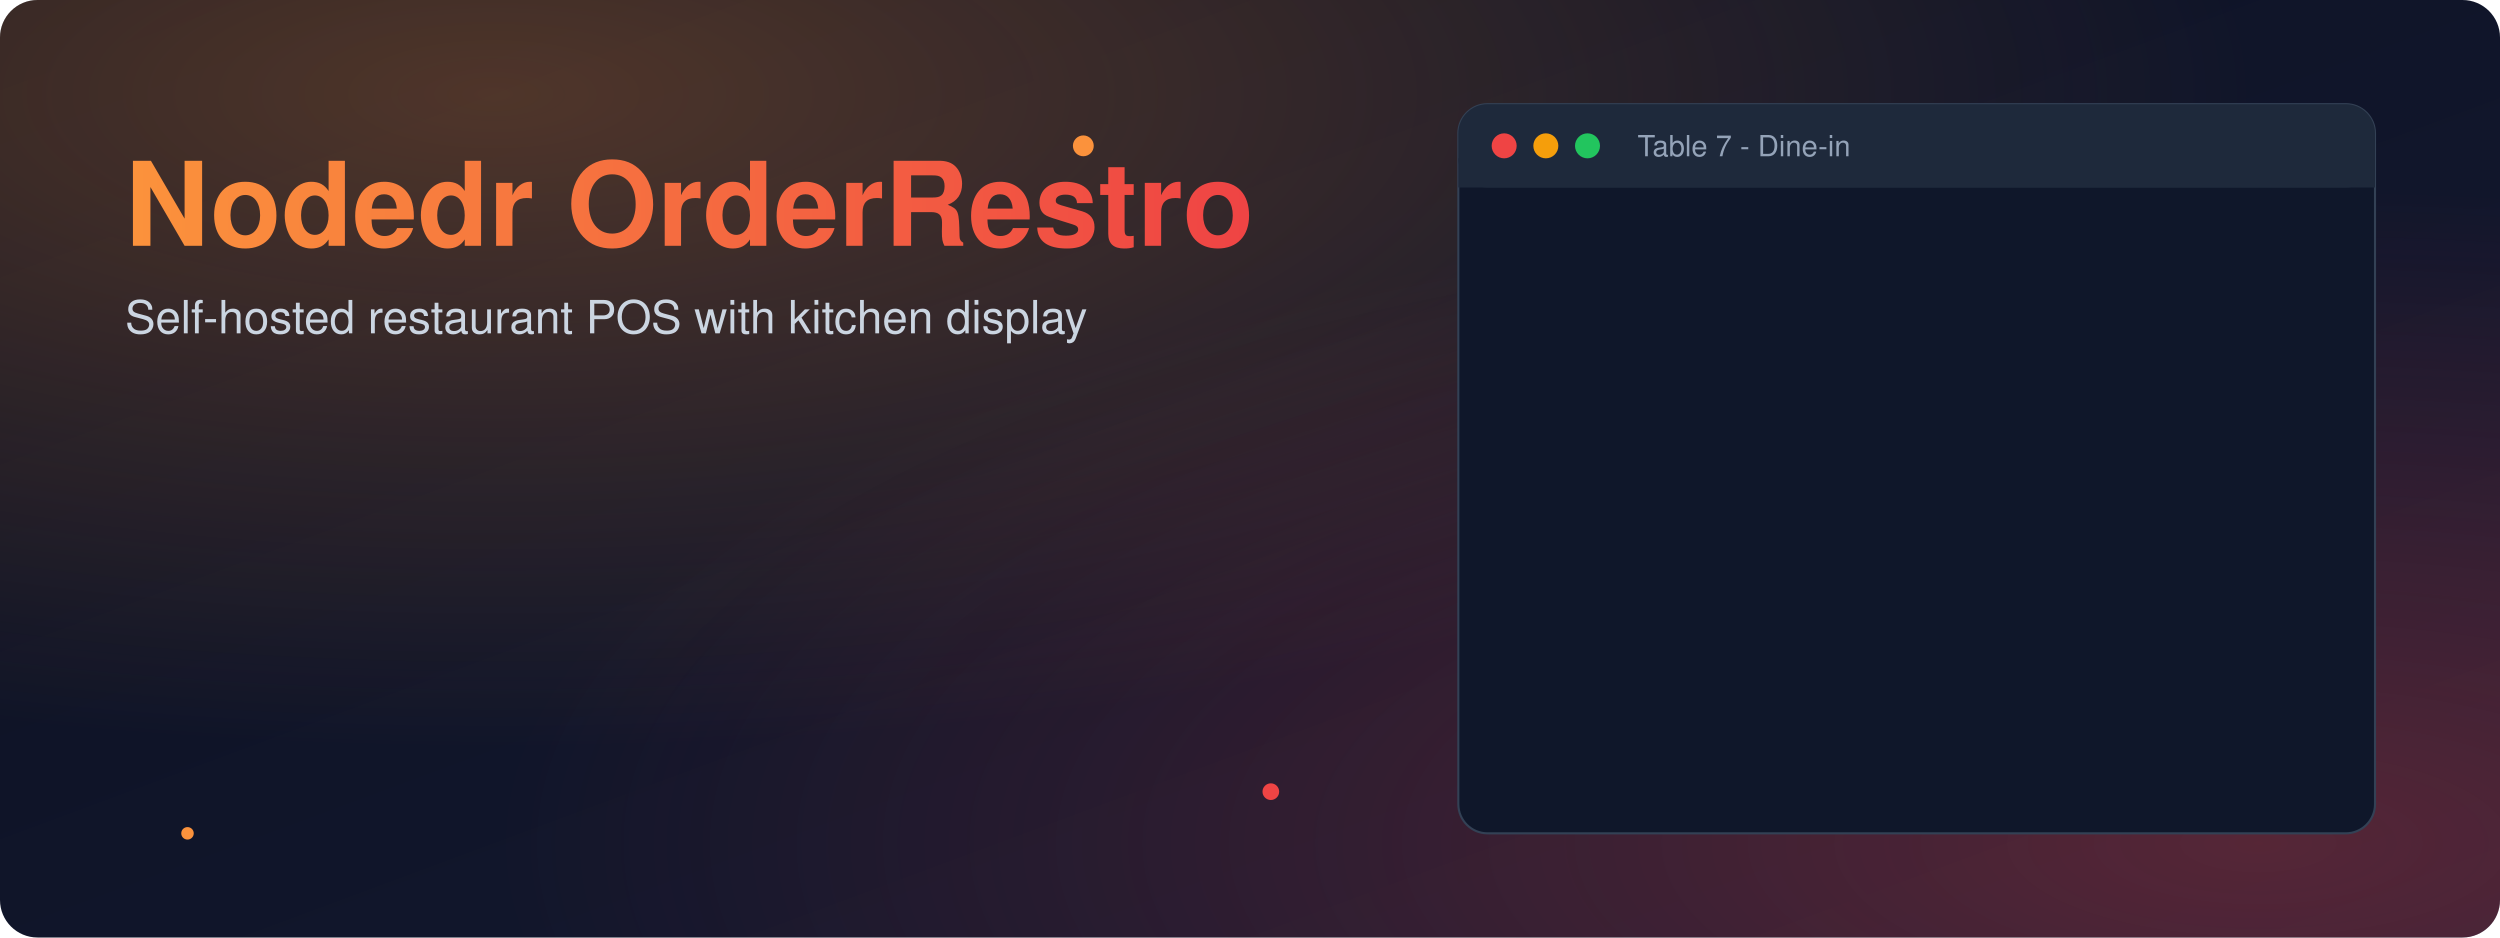
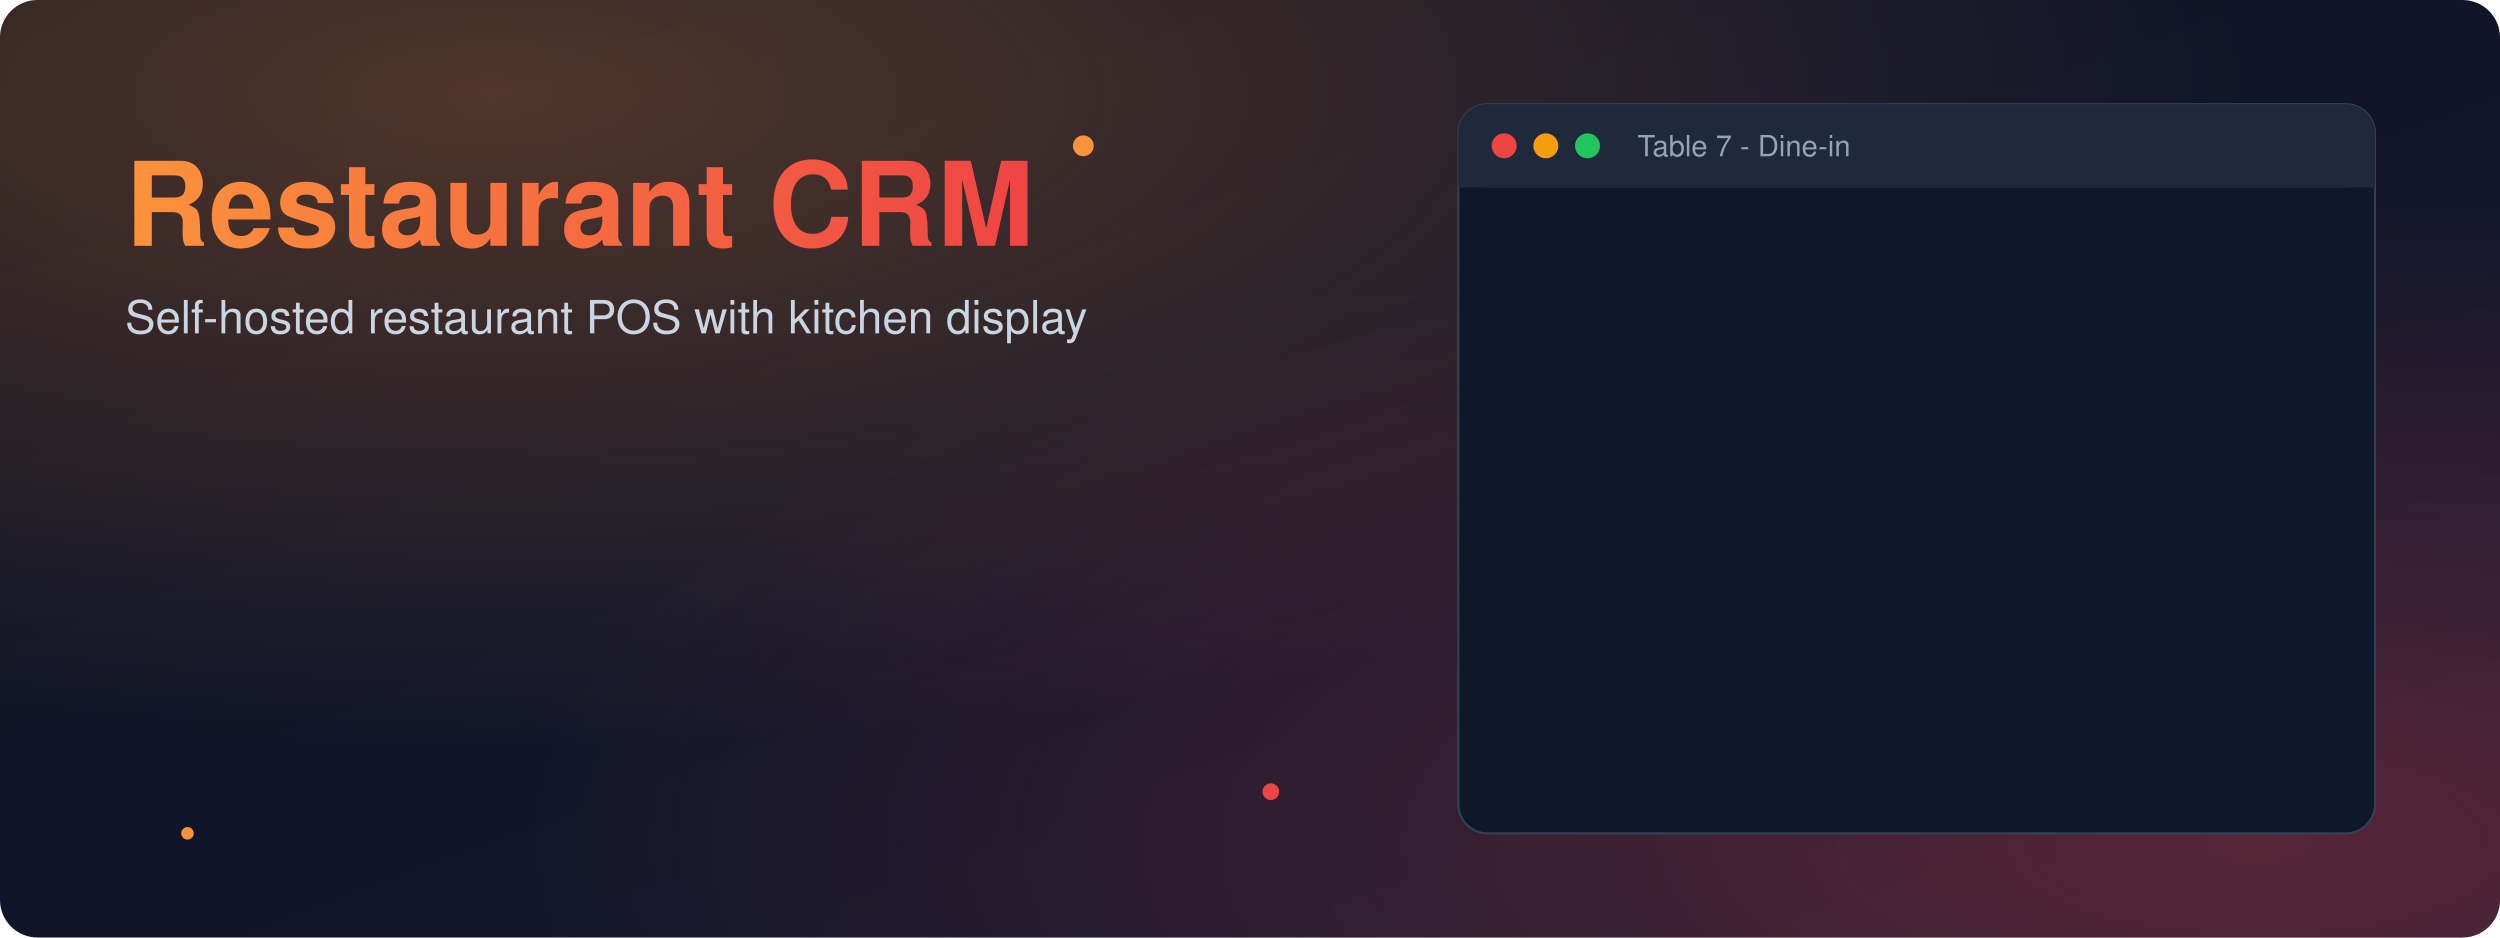
- <svg xmlns="http://www.w3.org/2000/svg" width="1200" height="450" viewBox="0 0 1200 450" role="img" aria-label="Nodedr OrderRestro - Self-hosted restaurant POS with kitchen display">
+ <svg xmlns="http://www.w3.org/2000/svg" width="1200" height="450" viewBox="0 0 1200 450" role="img" aria-label="Restaurant CRM - Self-hosted restaurant POS with kitchen display">
  <style>@media (prefers-reduced-motion: reduce){*{animation:none!important;opacity:1!important}}@keyframes typ{0%,3.00%{width:0}17.00%,93%{width:642px}100%{width:0}}@keyframes c0{0%,18.00%{opacity:0;transform:translateY(6px)}20.00%,93.00%{opacity:1;transform:translateY(0)}100%{opacity:0;transform:translateY(0)}}@keyframes c1{0%,21.00%{opacity:0;transform:translateY(6px)}23.00%,93.00%{opacity:1;transform:translateY(0)}100%{opacity:0;transform:translateY(0)}}@keyframes c2{0%,24.00%{opacity:0;transform:translateY(6px)}26.00%,93.00%{opacity:1;transform:translateY(0)}100%{opacity:0;transform:translateY(0)}}@keyframes c3{0%,27.00%{opacity:0;transform:translateY(6px)}29.00%,93.00%{opacity:1;transform:translateY(0)}100%{opacity:0;transform:translateY(0)}}@keyframes lic{0%,38.00%{opacity:0;transform:translateY(6px)}40.00%,93.00%{opacity:1;transform:translateY(0)}100%{opacity:0;transform:translateY(0)}}@keyframes r0{0%,12.00%{opacity:0;transform:translateY(6px)}14.00%,93.00%{opacity:1;transform:translateY(0)}100%{opacity:0;transform:translateY(0)}}@keyframes r1{0%,19.00%{opacity:0;transform:translateY(6px)}21.00%,93.00%{opacity:1;transform:translateY(0)}100%{opacity:0;transform:translateY(0)}}@keyframes r2{0%,26.00%{opacity:0;transform:translateY(6px)}28.00%,93.00%{opacity:1;transform:translateY(0)}100%{opacity:0;transform:translateY(0)}}@keyframes r3{0%,33.00%{opacity:0;transform:translateY(6px)}35.00%,93.00%{opacity:1;transform:translateY(0)}100%{opacity:0;transform:translateY(0)}}@keyframes tot{0%,45.00%{opacity:0;transform:translateY(6px)}47.00%,93.00%{opacity:1;transform:translateY(0)}100%{opacity:0;transform:translateY(0)}}@keyframes bdg{0%,55.00%{opacity:0;transform:translateY(6px)}57.00%,93.00%{opacity:1;transform:translateY(0)}100%{opacity:0;transform:translateY(0)}}.title,.sub{animation:rise 14.0s ease-out infinite}@keyframes rise{0%{opacity:0;transform:translateY(10px)}4%,93%{opacity:1;transform:translateY(0)}100%{opacity:0}}.typ{animation:typ 14.0s steps(58) infinite}.float{animation:flt 6s ease-in-out infinite}@keyframes flt{50%{transform:translateY(-8px)}}.orb{animation:orb 7s ease-in-out infinite}.o2{animation-delay:-2s}.o3{animation-delay:-4s}@keyframes orb{50%{transform:translateY(-18px);opacity:.4}}.c0{animation:c0 14.0s ease-out infinite;opacity:0}.c1{animation:c1 14.0s ease-out infinite;opacity:0}.c2{animation:c2 14.0s ease-out infinite;opacity:0}.c3{animation:c3 14.0s ease-out infinite;opacity:0}.c4{animation:c4 14.0s ease-out infinite;opacity:0}.r0{animation:r0 14.0s ease-out infinite;opacity:0}.r1{animation:r1 14.0s ease-out infinite;opacity:0}.r2{animation:r2 14.0s ease-out infinite;opacity:0}.r3{animation:r3 14.0s ease-out infinite;opacity:0}.lic{animation:lic 14.0s ease-out infinite;opacity:0}.tot{animation:tot 14.0s ease-out infinite;opacity:0}.bdg{animation:bdg 14.0s ease-out infinite;opacity:0}</style>
  <defs>
    <linearGradient id="bg" x1="0" y1="0" x2="1" y2="1">
      <stop offset="0" stop-color="#0b1020" />
      <stop offset="1" stop-color="#151a33" />
    </linearGradient>
    <linearGradient id="ac" x1="0" y1="0" x2="1" y2="0">
      <stop offset="0" stop-color="#fb923c" />
      <stop offset="1" stop-color="#ef4444" />
    </linearGradient>
    <radialGradient id="g1" cx="0.2" cy="0.1" r="0.7">
      <stop offset="0" stop-color="#fb923c" stop-opacity="0.28" />
      <stop offset="1" stop-color="#fb923c" stop-opacity="0" />
    </radialGradient>
    <radialGradient id="g2" cx="0.9" cy="0.9" r="0.7">
      <stop offset="0" stop-color="#ef4444" stop-opacity="0.30" />
      <stop offset="1" stop-color="#ef4444" stop-opacity="0" />
    </radialGradient>
    <clipPath id="tclip">
      <rect class="typ" x="60" y="188" width="0" height="40" />
    </clipPath>
  </defs>
  <rect width="1200" height="450" rx="18" fill="url(#bg)" />
  <rect width="1200" height="450" rx="18" fill="url(#g1)" />
  <rect width="1200" height="450" rx="18" fill="url(#g2)" />
  <circle class="orb o1" cx="520" cy="70" r="5" fill="#fb923c" />
  <circle class="orb o2" cx="610" cy="380" r="4" fill="#ef4444" />
  <circle class="orb o3" cx="90" cy="400" r="3" fill="#fb923c" />
-   <text x="60" y="118" font-family="-apple-system,BlinkMacSystemFont,'Segoe UI',Helvetica,Arial,sans-serif" font-size="56" font-weight="800" fill="url(#ac)" class="title">Nodedr OrderRestro</text>
+   <text x="60" y="118" font-family="-apple-system,BlinkMacSystemFont,'Segoe UI',Helvetica,Arial,sans-serif" font-size="56" font-weight="800" fill="url(#ac)" class="title">Restaurant CRM</text>
  <text x="60" y="160" font-family="-apple-system,BlinkMacSystemFont,'Segoe UI',Helvetica,Arial,sans-serif" font-size="22" fill="#cbd5e1" class="sub">Self-hosted restaurant POS with kitchen display</text>
  <g clip-path="url(#tclip)">
    <text x="60" y="214" font-family="ui-monospace,SFMono-Regular,Menlo,Consolas,monospace" font-size="18" fill="#fb923c">Tables, KOT, UPI QR, inventory and payroll. Works offline.</text>
  </g>
  <g class="c0">
    <rect x="60" y="262" width="150" height="34" rx="17" fill="none" stroke="#fb923c" stroke-opacity="0.55" />
    <text x="135" y="284" text-anchor="middle" font-family="-apple-system,BlinkMacSystemFont,'Segoe UI',Helvetica,Arial,sans-serif" font-size="15" fill="#e2e8f0">UPI QR payments</text>
  </g>
  <g class="c1">
    <rect x="220.0" y="262" width="150" height="34" rx="17" fill="none" stroke="#fb923c" stroke-opacity="0.55" />
    <text x="295" y="284" text-anchor="middle" font-family="-apple-system,BlinkMacSystemFont,'Segoe UI',Helvetica,Arial,sans-serif" font-size="15" fill="#e2e8f0">Kitchen display</text>
  </g>
  <g class="c2">
    <rect x="380.0" y="262" width="125" height="34" rx="17" fill="none" stroke="#fb923c" stroke-opacity="0.55" />
    <text x="442" y="284" text-anchor="middle" font-family="-apple-system,BlinkMacSystemFont,'Segoe UI',Helvetica,Arial,sans-serif" font-size="15" fill="#e2e8f0">Reservations</text>
  </g>
  <g class="c3">
    <rect x="514.8" y="262" width="83" height="34" rx="17" fill="none" stroke="#fb923c" stroke-opacity="0.55" />
    <text x="556" y="284" text-anchor="middle" font-family="-apple-system,BlinkMacSystemFont,'Segoe UI',Helvetica,Arial,sans-serif" font-size="15" fill="#e2e8f0">Payroll</text>
  </g>
  <g class="lic">
-     <text x="60" y="352" font-family="-apple-system,BlinkMacSystemFont,'Segoe UI',Helvetica,Arial,sans-serif" font-size="16" fill="#94a3b8">Open source (AGPL-3.0) · Self-hosted · Made by NodeDR Infotech</text>
+     <text x="60" y="352" font-family="-apple-system,BlinkMacSystemFont,'Segoe UI',Helvetica,Arial,sans-serif" font-size="16" fill="#94a3b8">Open source (AGPL-3.0) · Self-hosted · Made by Restaurant CRM Infotech</text>
    <rect x="60" y="372" width="170" height="3" rx="2" fill="url(#ac)" />
  </g>
  <g class="float">
    <rect x="700" y="50" width="440" height="350" rx="14" fill="#0f172a" stroke="#334155" />
    <rect x="700" y="50" width="440" height="40" rx="14" fill="#1e293b" />
    <rect x="700" y="76" width="440" height="14" fill="#1e293b" />
    <circle cx="722" cy="70" r="6" fill="#ef4444" />
    <circle cx="742" cy="70" r="6" fill="#f59e0b" />
    <circle cx="762" cy="70" r="6" fill="#22c55e" />
    <text x="786" y="75" font-family="-apple-system,BlinkMacSystemFont,'Segoe UI',Helvetica,Arial,sans-serif" font-size="14" fill="#94a3b8">Table 7 - Dine-in</text>
    <g class="r0">
      <text x="728" y="130" font-family="-apple-system,BlinkMacSystemFont,'Segoe UI',Helvetica,Arial,sans-serif" font-size="18" fill="#e2e8f0">Paneer Tikka x2</text>
      <text x="1112" y="130" text-anchor="end" font-family="ui-monospace,SFMono-Regular,Menlo,Consolas,monospace" font-size="18" fill="#e2e8f0">Rs 520.00</text>
      <line x1="728" y1="142" x2="1112" y2="142" stroke="#1e293b" />
    </g>
    <g class="r1">
      <text x="728" y="170" font-family="-apple-system,BlinkMacSystemFont,'Segoe UI',Helvetica,Arial,sans-serif" font-size="18" fill="#e2e8f0">Butter Naan x4</text>
      <text x="1112" y="170" text-anchor="end" font-family="ui-monospace,SFMono-Regular,Menlo,Consolas,monospace" font-size="18" fill="#e2e8f0">Rs 240.00</text>
      <line x1="728" y1="182" x2="1112" y2="182" stroke="#1e293b" />
    </g>
    <g class="r2">
      <text x="728" y="210" font-family="-apple-system,BlinkMacSystemFont,'Segoe UI',Helvetica,Arial,sans-serif" font-size="18" fill="#e2e8f0">Dal Makhani</text>
      <text x="1112" y="210" text-anchor="end" font-family="ui-monospace,SFMono-Regular,Menlo,Consolas,monospace" font-size="18" fill="#e2e8f0">Rs 280.00</text>
      <line x1="728" y1="222" x2="1112" y2="222" stroke="#1e293b" />
    </g>
    <g class="r3">
      <text x="728" y="250" font-family="-apple-system,BlinkMacSystemFont,'Segoe UI',Helvetica,Arial,sans-serif" font-size="18" fill="#e2e8f0">GST (5%)</text>
      <text x="1112" y="250" text-anchor="end" font-family="ui-monospace,SFMono-Regular,Menlo,Consolas,monospace" font-size="18" fill="#e2e8f0">Rs 52.00</text>
      <line x1="728" y1="262" x2="1112" y2="262" stroke="#1e293b" />
    </g>
    <g class="tot">
      <rect x="720" y="282" width="400" height="46" rx="10" fill="url(#ac)" opacity="0.95" />
      <text x="738" y="312" font-family="-apple-system,BlinkMacSystemFont,'Segoe UI',Helvetica,Arial,sans-serif" font-size="18" font-weight="700" fill="#0b1020">TOTAL</text>
      <text x="1102" y="312" text-anchor="end" font-family="ui-monospace,SFMono-Regular,Menlo,Consolas,monospace" font-size="22" font-weight="700" fill="#0b1020">Rs 1,092.00</text>
    </g>
    <g class="bdg">
      <rect x="720" y="348" width="238" height="34" rx="17" fill="#052e1a" stroke="#22c55e" />
      <circle cx="742" cy="365" r="7" fill="#22c55e" />
      <path d="M738.5 365 l2.5 2.8 l5 -5.6" stroke="#052e1a" stroke-width="2" fill="none" stroke-linecap="round" stroke-linejoin="round" />
      <text x="758" y="370" font-family="-apple-system,BlinkMacSystemFont,'Segoe UI',Helvetica,Arial,sans-serif" font-size="15" fill="#86efac">KOT sent to kitchen</text>
    </g>
  </g>
</svg>
